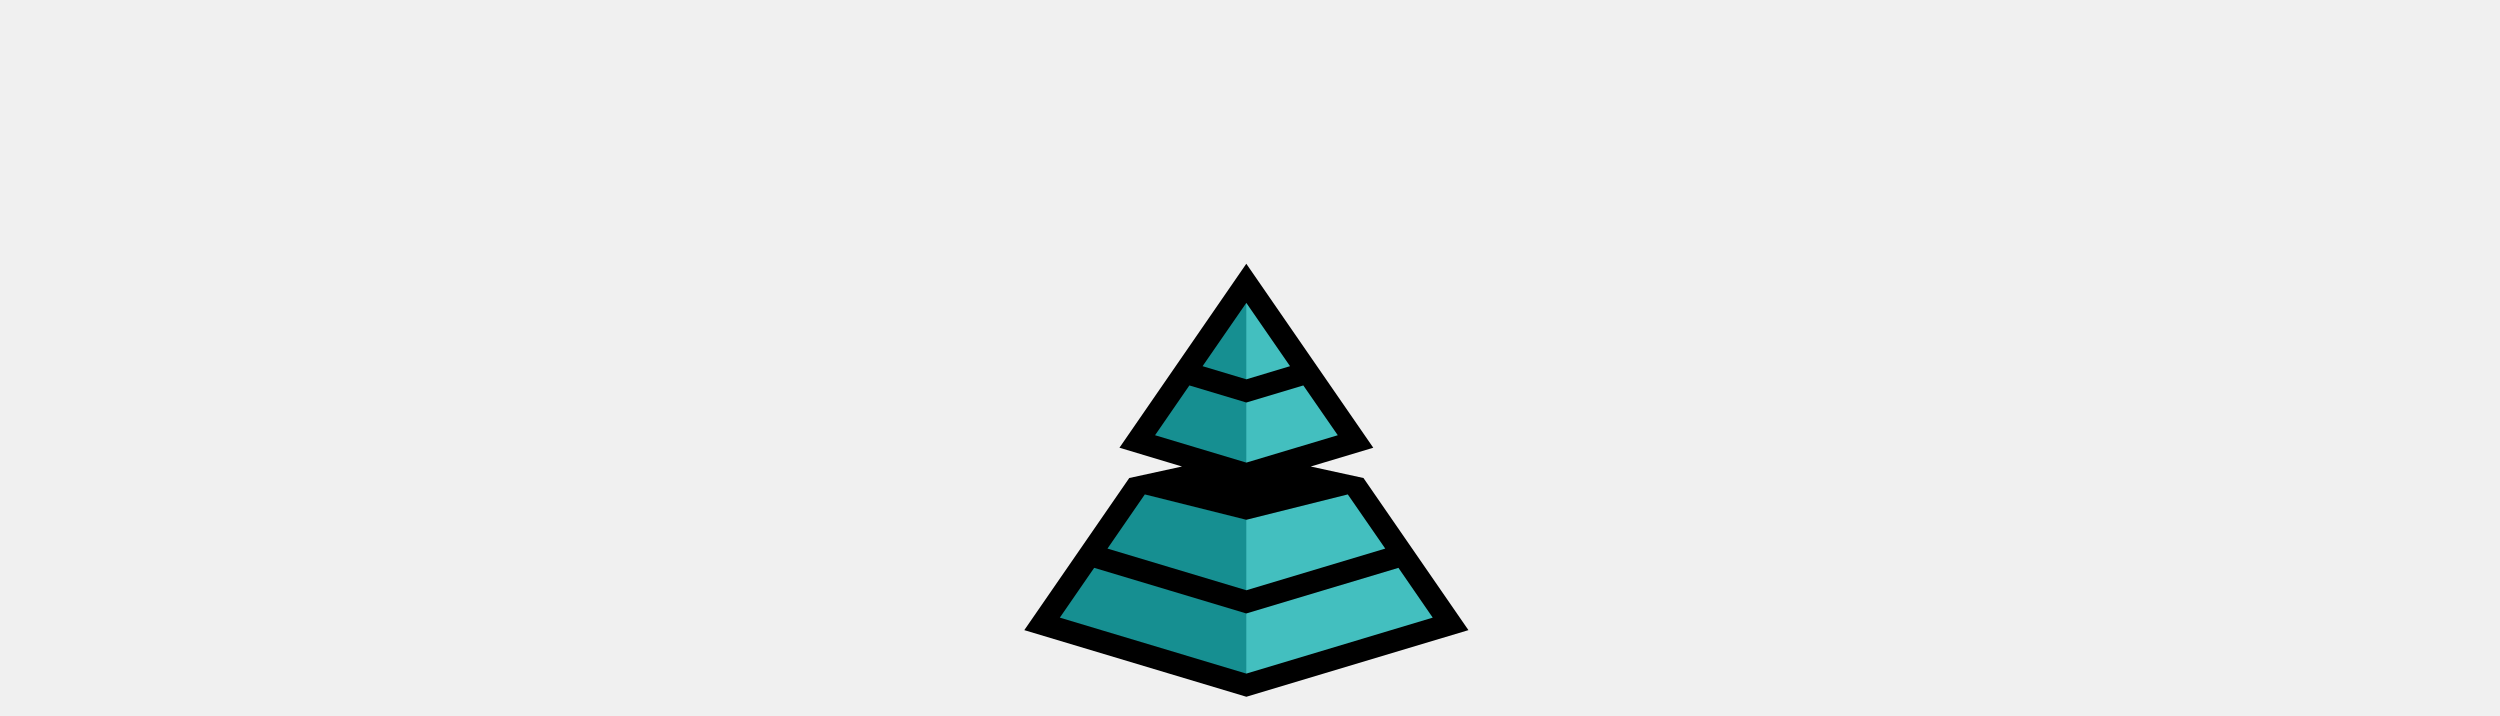
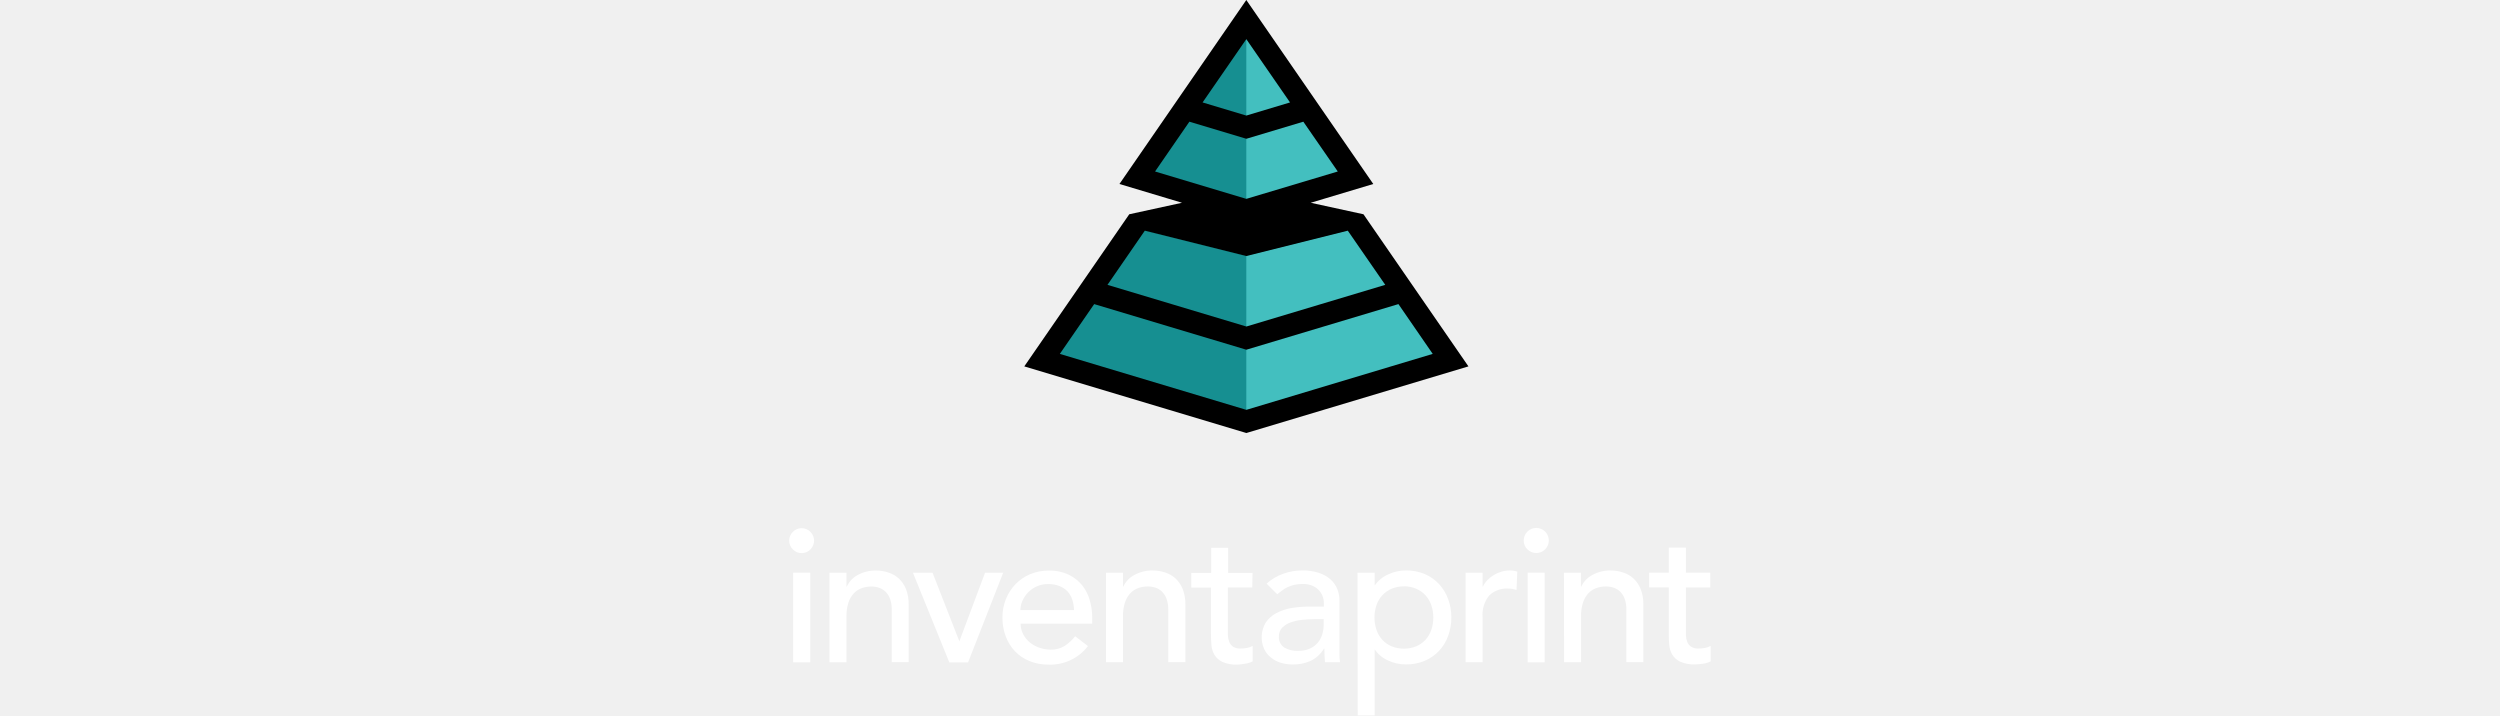
- <svg xmlns="http://www.w3.org/2000/svg" version="1.1" width="174.72" height="50" viewBox="0 -50 174.72 135.63" overflow="hidden">
+ <svg xmlns="http://www.w3.org/2000/svg" version="1.1" width="174.72" height="50" viewBox="0 0 174.72 135.63" overflow="hidden">
  <g id="Layer_2">
    <g id="Layer_1-2">
      <g id="logo">
        <path d=" M 0 102.49 C -0.006 101.864 0.248 101.263 0.7 100.83 C 1.133 100.378 1.734 100.124 2.36 100.13 C 2.986 100.124 3.587 100.378 4.02 100.83 C 4.94 101.73 4.955 103.205 4.055 104.125 C 4.044 104.137 4.032 104.148 4.02 104.16 C 3.587 104.612 2.986 104.866 2.36 104.86 C 1.734 104.866 1.133 104.612 0.7 104.16 C 0.245 103.725 -0.008 103.12 -0 102.49 Z M 0.75 108.57 L 4 108.57 L 4 125.57 L 0.75 125.57 Z" fill="#FFFFFF" />
        <path d=" M 7.64 108.58 L 10.86 108.58 L 10.86 111.19 L 10.93 111.19 C 11.364 110.255 12.091 109.486 13 109 C 14.065 108.425 15.26 108.135 16.47 108.16 C 17.265 108.159 18.056 108.288 18.81 108.54 C 19.554 108.774 20.237 109.171 20.81 109.7 C 21.396 110.262 21.853 110.944 22.15 111.7 C 22.503 112.632 22.673 113.624 22.65 114.62 L 22.65 125.53 L 19.44 125.53 L 19.44 115.53 C 19.454 114.85 19.346 114.172 19.12 113.53 C 18.936 113.019 18.643 112.555 18.26 112.17 C 17.911 111.831 17.491 111.575 17.03 111.42 C 16.562 111.266 16.073 111.188 15.58 111.19 C 14.946 111.184 14.316 111.292 13.72 111.51 C 13.148 111.721 12.634 112.063 12.22 112.51 C 11.764 113.022 11.423 113.625 11.22 114.28 C 10.965 115.102 10.844 115.96 10.86 116.82 L 10.86 125.55 L 7.64 125.55 Z" fill="#FFFFFF" />
        <path d=" M 23.46 108.58 L 27.18 108.58 L 32.26 121.58 L 37.13 108.58 L 40.57 108.58 L 33.91 125.58 L 30.36 125.58 Z" fill="#FFFFFF" />
        <path d=" M 43.88 118.24 C 43.874 118.936 44.039 119.623 44.36 120.24 C 44.673 120.841 45.105 121.371 45.63 121.8 C 46.172 122.239 46.789 122.578 47.45 122.8 C 48.141 123.039 48.868 123.161 49.6 123.16 C 50.519 123.181 51.425 122.938 52.21 122.46 C 52.972 121.959 53.648 121.338 54.21 120.62 L 56.64 122.48 C 54.867 124.794 52.083 126.106 49.17 126 C 47.927 126.017 46.693 125.786 45.54 125.32 C 44.496 124.898 43.555 124.257 42.78 123.44 C 42.016 122.623 41.424 121.661 41.04 120.61 C 40.627 119.483 40.42 118.29 40.43 117.09 C 40.418 115.882 40.642 114.682 41.09 113.56 C 41.511 112.507 42.132 111.546 42.92 110.73 C 43.706 109.922 44.649 109.283 45.69 108.85 C 46.802 108.389 47.996 108.157 49.2 108.17 C 50.514 108.131 51.819 108.402 53.01 108.96 C 54.006 109.444 54.883 110.14 55.58 111 C 56.237 111.847 56.719 112.816 57 113.85 C 57.298 114.904 57.45 115.994 57.45 117.09 L 57.45 118.24 Z M 54 115.66 C 53.987 114.98 53.873 114.306 53.66 113.66 C 53.469 113.082 53.159 112.55 52.75 112.1 C 52.322 111.66 51.804 111.318 51.23 111.1 C 50.552 110.835 49.828 110.706 49.1 110.72 C 48.353 110.711 47.612 110.865 46.93 111.17 C 46.307 111.446 45.743 111.84 45.27 112.33 C 44.825 112.793 44.466 113.331 44.21 113.92 C 43.966 114.468 43.836 115.06 43.83 115.66 Z" fill="#FFFFFF" />
        <path d=" M 60.06 108.58 L 63.28 108.58 L 63.28 111.19 L 63.35 111.19 C 63.793 110.245 64.534 109.472 65.46 108.99 C 66.525 108.415 67.72 108.125 68.93 108.15 C 69.725 108.149 70.516 108.278 71.27 108.53 C 72.014 108.764 72.697 109.161 73.27 109.69 C 73.856 110.252 74.313 110.934 74.61 111.69 C 74.963 112.622 75.133 113.614 75.11 114.61 L 75.11 125.52 L 71.86 125.52 L 71.86 115.52 C 71.874 114.84 71.766 114.162 71.54 113.52 C 71.356 113.009 71.063 112.545 70.68 112.16 C 70.331 111.821 69.911 111.565 69.45 111.41 C 68.982 111.256 68.493 111.178 68 111.18 C 67.366 111.174 66.736 111.282 66.14 111.5 C 65.568 111.711 65.054 112.053 64.64 112.5 C 64.184 113.012 63.843 113.615 63.64 114.27 C 63.385 115.092 63.264 115.95 63.28 116.81 L 63.28 125.54 L 60.06 125.54 Z" fill="#FFFFFF" />
        <path d=" M 87.79 111.37 L 83.17 111.37 L 83.17 119.06 C 83.17 119.54 83.17 120.01 83.17 120.47 C 83.186 120.899 83.278 121.322 83.44 121.72 C 83.588 122.08 83.838 122.39 84.16 122.61 C 84.585 122.863 85.076 122.982 85.57 122.95 C 85.966 122.947 86.361 122.911 86.75 122.84 C 87.14 122.775 87.515 122.643 87.86 122.45 L 87.86 125.38 C 87.396 125.621 86.89 125.774 86.37 125.83 C 85.917 125.915 85.46 125.972 85 126 C 84.013 126.049 83.028 125.871 82.12 125.48 C 81.501 125.188 80.979 124.723 80.62 124.14 C 80.295 123.577 80.1 122.948 80.05 122.3 C 79.99 121.633 79.96 120.947 79.96 120.24 L 79.96 111.4 L 76.23 111.4 L 76.23 108.61 L 80 108.61 L 80 103.85 L 83.22 103.85 L 83.22 108.61 L 87.84 108.61 Z" fill="#FFFFFF" />
        <path d=" M 90.51 110.65 C 91.42 109.814 92.492 109.174 93.66 108.77 C 94.809 108.359 96.02 108.146 97.24 108.14 C 98.325 108.119 99.407 108.278 100.44 108.61 C 101.251 108.872 102 109.297 102.64 109.86 C 103.195 110.359 103.629 110.978 103.91 111.67 C 104.183 112.347 104.323 113.07 104.32 113.8 L 104.32 122.46 C 104.32 123.053 104.32 123.603 104.32 124.11 C 104.32 124.617 104.357 125.093 104.43 125.54 L 101.57 125.54 C 101.497 124.68 101.46 123.82 101.46 122.96 L 101.39 122.96 C 100.782 123.963 99.901 124.771 98.85 125.29 C 97.78 125.762 96.619 125.995 95.45 125.97 C 94.688 125.974 93.93 125.866 93.2 125.65 C 92.514 125.443 91.875 125.103 91.32 124.65 C 90.783 124.222 90.349 123.678 90.05 123.06 C 89.33 121.447 89.431 119.586 90.32 118.06 C 90.827 117.301 91.514 116.679 92.32 116.25 C 93.258 115.754 94.272 115.417 95.32 115.25 C 96.537 115.057 97.768 114.973 99 115 L 101.36 115 L 101.36 114.28 C 101.358 113.838 101.273 113.401 101.11 112.99 C 100.94 112.557 100.685 112.163 100.36 111.83 C 100.005 111.472 99.58 111.193 99.11 111.01 C 98.538 110.796 97.93 110.694 97.32 110.71 C 96.771 110.702 96.224 110.763 95.69 110.89 C 95.254 111.001 94.829 111.151 94.42 111.34 C 94.065 111.514 93.73 111.725 93.42 111.97 L 92.52 112.65 Z M 99.6 117.38 C 98.818 117.383 98.037 117.426 97.26 117.51 C 96.516 117.581 95.784 117.742 95.08 117.99 C 94.474 118.196 93.923 118.538 93.47 118.99 C 93.045 119.432 92.817 120.027 92.84 120.64 C 92.771 121.472 93.153 122.276 93.84 122.75 C 94.649 123.218 95.577 123.441 96.51 123.39 C 97.284 123.41 98.053 123.257 98.76 122.94 C 99.341 122.672 99.854 122.275 100.26 121.78 C 100.637 121.31 100.915 120.769 101.08 120.19 C 101.244 119.625 101.328 119.039 101.33 118.45 L 101.33 117.38 Z" fill="#FFFFFF" />
        <path d=" M 107.74 108.58 L 111 108.58 L 111 111 L 111 111 C 111.643 110.075 112.529 109.345 113.56 108.89 C 114.608 108.397 115.752 108.141 116.91 108.14 C 118.131 108.123 119.342 108.354 120.47 108.82 C 121.501 109.253 122.428 109.901 123.19 110.72 C 123.947 111.544 124.535 112.509 124.92 113.56 C 125.332 114.677 125.539 115.859 125.53 117.05 C 125.54 118.25 125.333 119.443 124.92 120.57 C 124.539 121.62 123.951 122.582 123.19 123.4 C 122.424 124.209 121.498 124.85 120.47 125.28 C 119.342 125.746 118.13 125.977 116.91 125.96 C 115.723 125.965 114.551 125.702 113.48 125.19 C 112.474 124.74 111.614 124.015 111 123.1 L 111 123.1 L 111 135.62 L 107.78 135.62 Z M 116.54 111.16 C 115.741 111.148 114.948 111.302 114.21 111.61 C 113.548 111.89 112.952 112.306 112.46 112.83 C 111.967 113.368 111.59 114.001 111.35 114.69 C 110.825 116.233 110.825 117.907 111.35 119.45 C 111.59 120.139 111.967 120.772 112.46 121.31 C 112.951 121.835 113.547 122.251 114.21 122.53 C 115.703 123.125 117.367 123.125 118.86 122.53 C 119.522 122.25 120.119 121.835 120.61 121.31 C 121.103 120.772 121.48 120.139 121.72 119.45 C 122.245 117.907 122.245 116.233 121.72 114.69 C 121.48 114.001 121.103 113.368 120.61 112.83 C 120.118 112.306 119.522 111.89 118.86 111.61 C 118.126 111.3 117.337 111.143 116.54 111.15 Z" fill="#FFFFFF" />
        <path d=" M 128.23 108.58 L 131.45 108.58 L 131.45 111.19 L 131.52 111.19 C 131.737 110.736 132.028 110.32 132.38 109.96 C 132.736 109.592 133.14 109.272 133.58 109.01 C 134.035 108.74 134.522 108.529 135.03 108.38 C 135.54 108.228 136.068 108.151 136.6 108.15 C 137.085 108.143 137.568 108.214 138.03 108.36 L 137.89 111.83 C 137.63 111.757 137.367 111.697 137.1 111.65 C 136.839 111.603 136.575 111.58 136.31 111.58 C 134.974 111.49 133.663 111.97 132.7 112.9 C 131.771 114.063 131.324 115.537 131.45 117.02 L 131.45 125.54 L 128.23 125.54 Z" fill="#FFFFFF" />
        <path d=" M 139.25 102.49 C 139.236 101.176 140.29 100.099 141.604 100.084 C 142.918 100.07 143.995 101.124 144.01 102.438 C 144.024 103.752 142.97 104.83 141.656 104.844 C 141.017 104.851 140.402 104.601 139.95 104.15 C 139.498 103.717 139.244 103.116 139.25 102.49 Z M 140 108.57 L 143.22 108.57 L 143.22 125.57 L 140 125.57 Z" fill="#FFFFFF" />
        <path d=" M 146.88 108.58 L 150.1 108.58 L 150.1 111.19 L 150.17 111.19 C 150.613 110.245 151.354 109.472 152.28 108.99 C 153.345 108.415 154.54 108.125 155.75 108.15 C 156.545 108.149 157.336 108.278 158.09 108.53 C 158.834 108.764 159.517 109.16 160.09 109.69 C 160.676 110.252 161.133 110.934 161.43 111.69 C 161.784 112.622 161.954 113.613 161.93 114.61 L 161.93 125.52 L 158.71 125.52 L 158.71 115.52 C 158.724 114.84 158.616 114.162 158.39 113.52 C 158.207 113.009 157.913 112.545 157.53 112.16 C 157.178 111.82 156.755 111.563 156.29 111.41 C 155.822 111.256 155.333 111.178 154.84 111.18 C 154.206 111.173 153.576 111.282 152.98 111.5 C 152.408 111.711 151.894 112.053 151.48 112.5 C 151.024 113.012 150.683 113.615 150.48 114.27 C 150.225 115.092 150.104 115.95 150.12 116.81 L 150.12 125.54 L 146.9 125.54 Z" fill="#FFFFFF" />
        <path d=" M 174.62 111.37 L 170 111.37 L 170 119.06 C 170 119.54 170 120.01 170 120.47 C 170.017 120.899 170.108 121.322 170.27 121.72 C 170.418 122.08 170.668 122.39 170.99 122.61 C 171.415 122.864 171.906 122.982 172.4 122.95 C 172.796 122.947 173.191 122.911 173.58 122.84 C 173.97 122.775 174.345 122.643 174.69 122.45 L 174.69 125.38 C 174.226 125.621 173.72 125.774 173.2 125.83 C 172.733 125.903 172.262 125.946 171.79 125.96 C 170.803 126.008 169.818 125.83 168.91 125.44 C 168.291 125.148 167.769 124.683 167.41 124.1 C 167.085 123.537 166.89 122.908 166.84 122.26 C 166.78 121.593 166.75 120.907 166.75 120.2 L 166.75 111.36 L 163.03 111.36 L 163.03 108.57 L 166.75 108.57 L 166.75 103.81 L 170 103.81 L 170 108.57 L 174.62 108.57 Z" fill="#FFFFFF" />
        <path d=" M 86.66 4.21 L 65.61 33.68 L 82.45 38.94 L 66.67 42.1 L 47.72 68.41 L 86.66 79.99 L 125.6 68.41 L 106.66 41.05 L 90.87 38.94 L 107.71 33.68 L 86.66 4.21 Z" fill="#43BFBF" />
        <path d=" M 86.66 4.21 L 65.61 33.68 L 82.45 38.94 L 66.67 42.1 L 47.72 68.41 L 86.66 79.99 L 86.66 4.21 Z" fill="#168F91" />
        <path d=" M 108.87 40.62 L 98.87 38.44 L 110.73 34.88 L 86.66 0 L 62.61 34.88 L 74.47 38.44 L 64.47 40.62 L 44.57 69.46 L 86.67 82.09 L 128.77 69.46 Z M 86.66 7.42 L 94.95 19.42 L 86.66 21.91 L 78.37 19.42 Z M 75.87 23.07 L 86.67 26.31 L 97.47 23.07 L 104 32.51 L 86.66 37.7 L 69.36 32.51 Z M 67.42 43.73 L 86.66 48.54 L 105.9 43.73 L 113 54 L 86.67 61.9 L 60.34 54 Z M 51.31 67.09 L 57.82 57.65 L 86.66 66.3 L 115.5 57.65 L 122 67.09 L 86.66 77.7 Z" />
      </g>
    </g>
  </g>
</svg>
